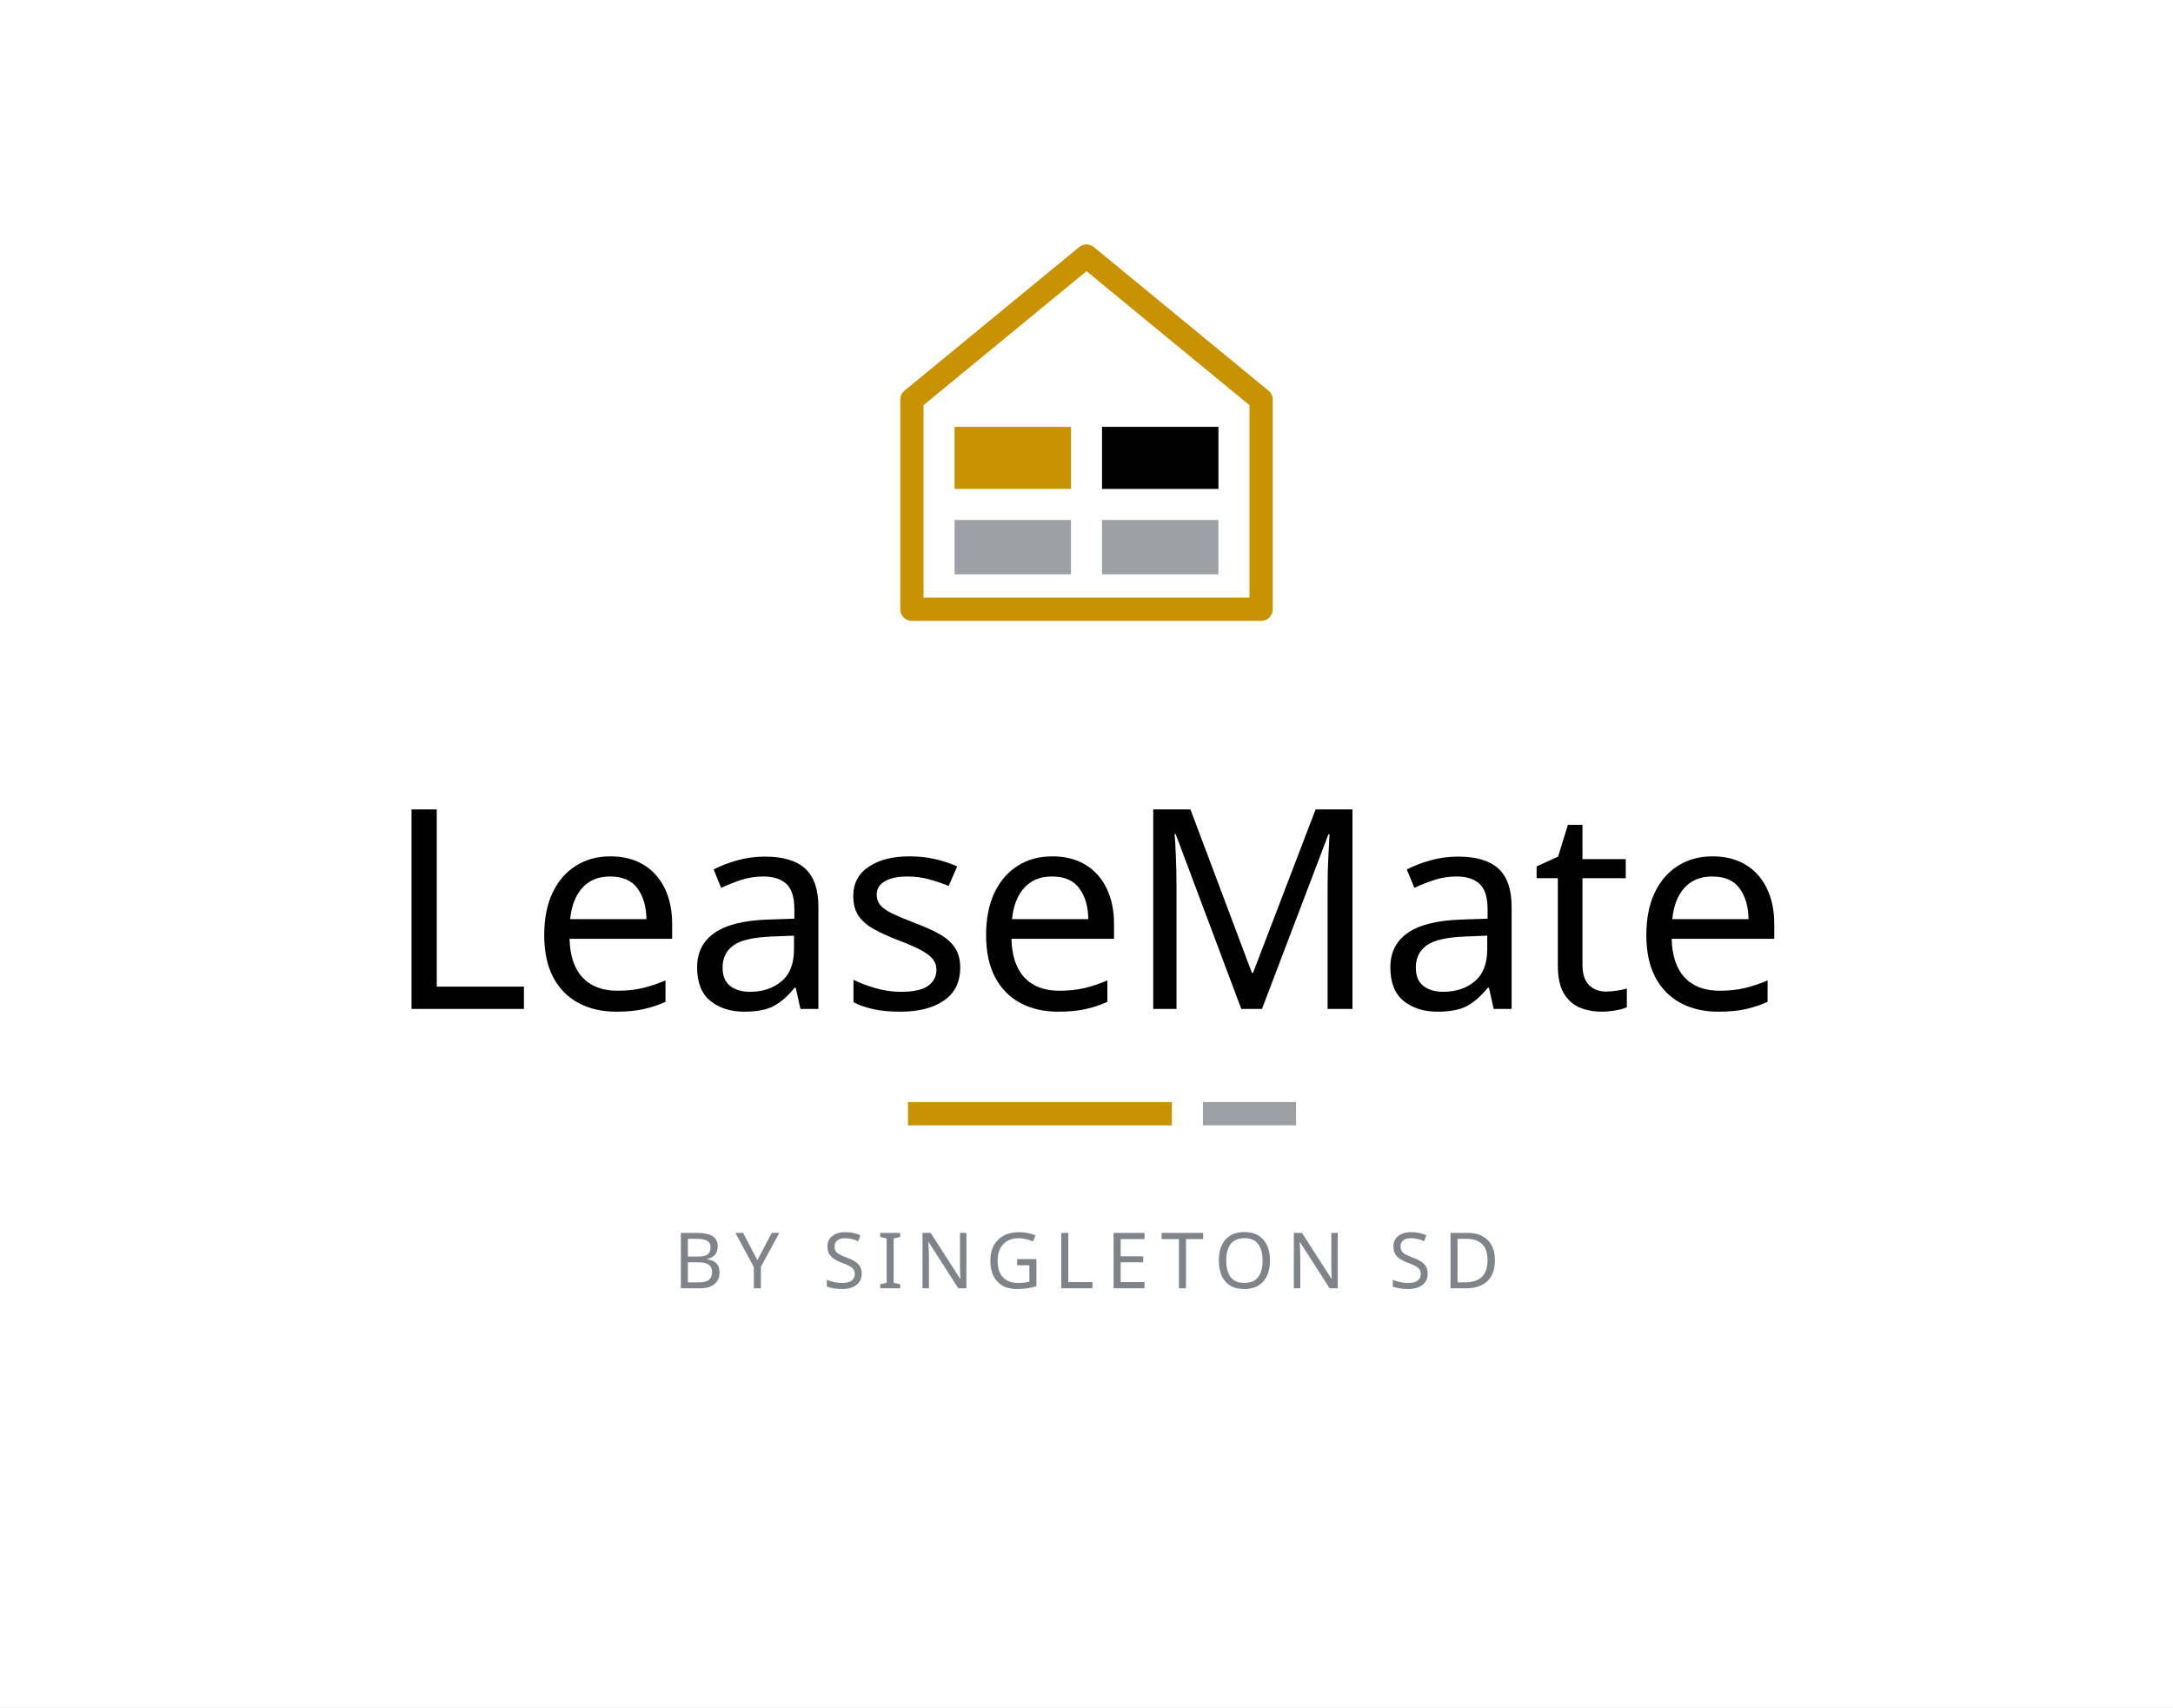
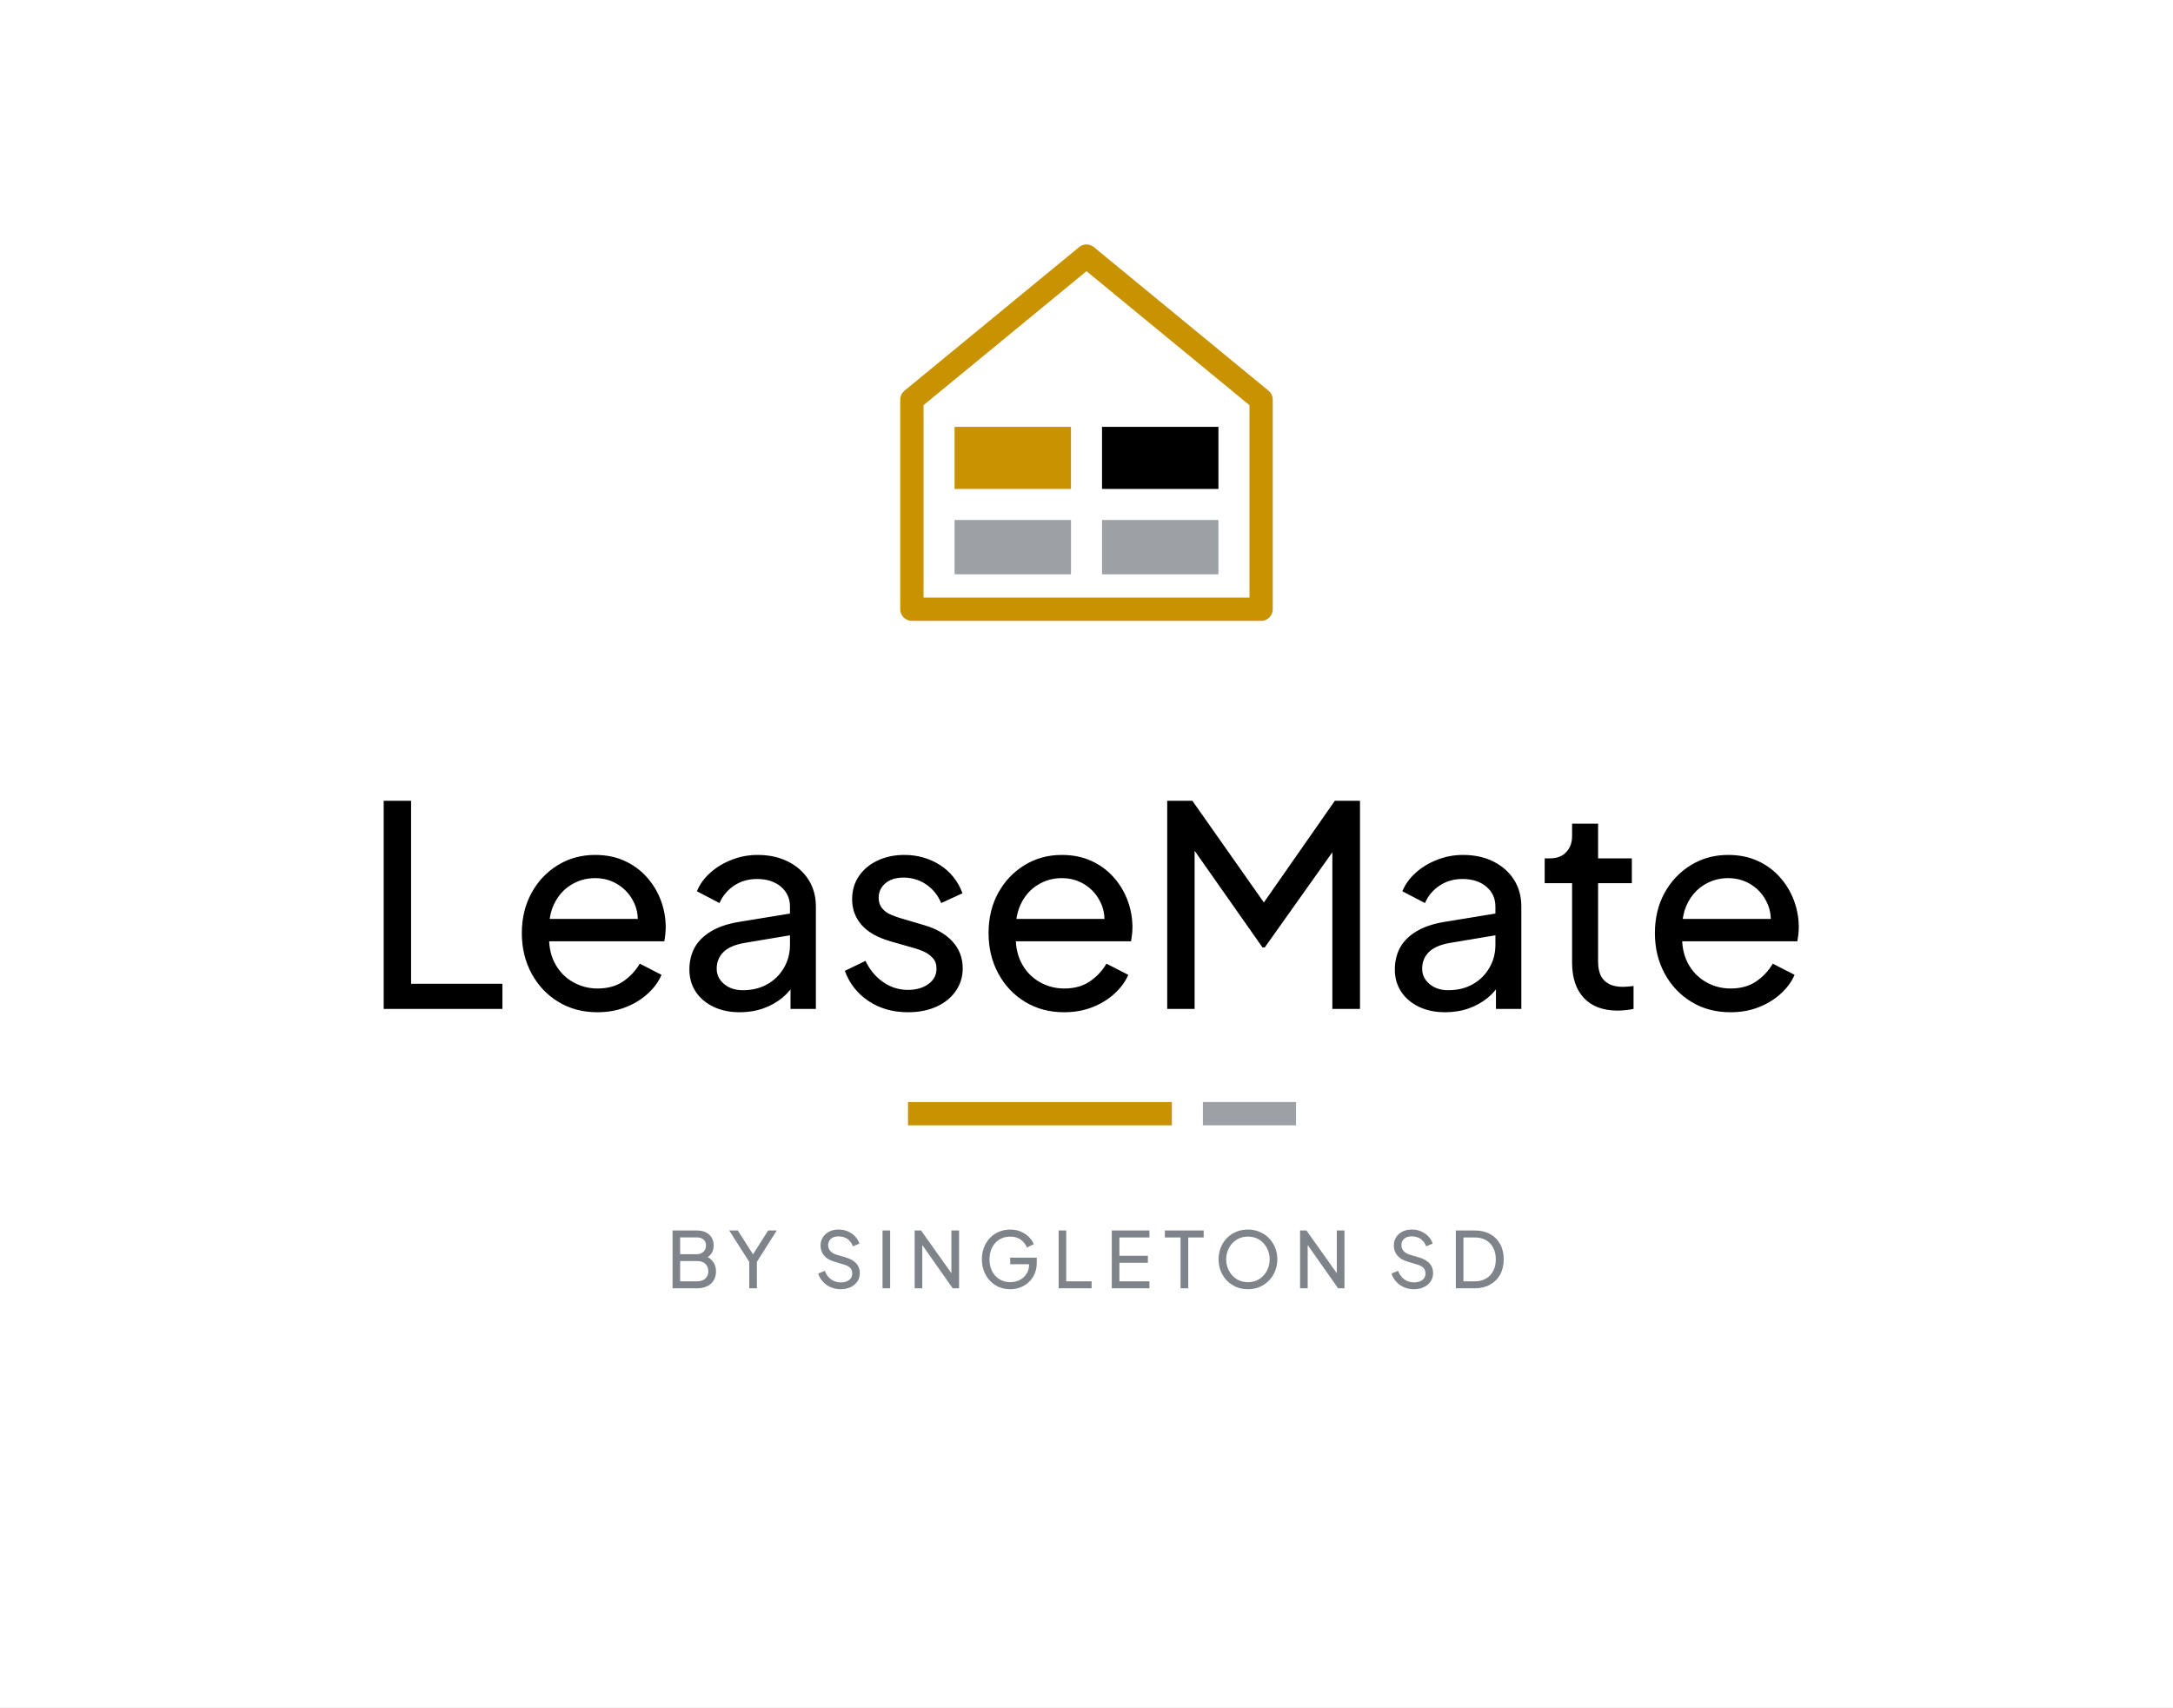
<svg xmlns="http://www.w3.org/2000/svg" viewBox="0 0 280 220" width="280" height="220">
  <rect width="280" height="220" fill="#FFFFFF" />
  <g transform="translate(112,28)">
    <path d="M5.5 23.5 L28 5 L50.5 23.5 V50.5 H5.5 Z" fill="none" stroke="#C89200" stroke-width="3" stroke-linejoin="round" />
    <rect x="11" y="27" width="15" height="8" fill="#C89200" />
    <rect x="30" y="27" width="15" height="8" fill="#000000" />
    <rect x="11" y="39" width="15" height="7" fill="#9DA1A6" />
    <rect x="30" y="39" width="15" height="7" fill="#9DA1A6" />
  </g>
-   <text x="140" y="130" text-anchor="middle" font-family="Plus Jakarta Sans" font-weight="500" font-size="36" letter-spacing="-0.27" fill="#000000">LeaseMate</text>
+   <path d="M64.74 130L49.44 130L49.44 103.18L52.97 103.18L52.97 126.76L64.74 126.76L64.74 130ZM76.96 130.43L76.96 130.43Q74.16 130.43 71.96 129.10Q69.76 127.77 68.50 125.45Q67.24 123.12 67.24 120.24L67.24 120.24Q67.24 117.33 68.49 115.06Q69.73 112.79 71.87 111.48Q74.01 110.16 76.68 110.16L76.68 110.16Q78.84 110.16 80.51 110.94Q82.18 111.71 83.35 113.03Q84.52 114.34 85.15 116.01Q85.78 117.69 85.78 119.49L85.78 119.49Q85.78 119.88 85.73 120.37Q85.68 120.86 85.60 121.29L85.60 121.29L69.69 121.29L69.69 118.41L83.66 118.41L82.08 119.70Q82.40 117.83 81.72 116.36Q81.03 114.88 79.70 114.02Q78.37 113.15 76.68 113.15L76.68 113.15Q74.98 113.15 73.58 114.02Q72.18 114.88 71.40 116.48Q70.63 118.08 70.77 120.28L70.77 120.28Q70.63 122.40 71.44 124.01Q72.25 125.61 73.74 126.49Q75.24 127.37 77.00 127.37L77.00 127.37Q78.94 127.37 80.28 126.47Q81.61 125.57 82.44 124.17L82.44 124.17L85.24 125.61Q84.67 126.94 83.46 128.04Q82.26 129.14 80.62 129.78Q78.98 130.43 76.96 130.43ZM95.31 130.43L95.31 130.43Q93.40 130.43 91.94 129.73Q90.48 129.03 89.65 127.79Q88.83 126.54 88.83 124.92L88.83 124.92Q88.83 123.38 89.49 122.13Q90.16 120.89 91.58 120.03Q93.00 119.16 95.16 118.80L95.16 118.80L102.36 117.62L102.36 120.42L95.92 121.50Q94.05 121.83 93.20 122.69Q92.35 123.56 92.35 124.82L92.35 124.82Q92.35 126.00 93.31 126.80Q94.26 127.59 95.70 127.59L95.70 127.59Q97.54 127.59 98.89 126.81Q100.24 126.04 101.01 124.71Q101.79 123.38 101.79 121.76L101.79 121.76L101.79 116.82Q101.79 115.24 100.62 114.25Q99.45 113.26 97.54 113.26L97.54 113.26Q95.88 113.26 94.60 114.11Q93.33 114.95 92.71 116.36L92.71 116.36L89.80 114.84Q90.34 113.51 91.53 112.45Q92.71 111.39 94.30 110.78Q95.88 110.16 97.61 110.16L97.61 110.16Q99.84 110.16 101.53 111.01Q103.23 111.86 104.18 113.35Q105.13 114.84 105.13 116.82L105.13 116.82L105.13 130L101.86 130L101.86 126.33L102.47 126.54Q101.86 127.70 100.81 128.56Q99.77 129.42 98.37 129.93Q96.96 130.43 95.31 130.43ZM117.00 130.43L117.00 130.43Q114.08 130.43 111.92 128.99Q109.76 127.55 108.86 125.10L108.86 125.10L111.52 123.81Q112.35 125.54 113.79 126.54Q115.23 127.55 117.00 127.55L117.00 127.55Q118.58 127.55 119.62 126.80Q120.67 126.04 120.67 124.82L120.67 124.82Q120.67 123.95 120.18 123.43Q119.70 122.91 119.01 122.60Q118.33 122.30 117.75 122.15L117.75 122.15L114.84 121.32Q112.21 120.57 111.00 119.16Q109.80 117.76 109.80 115.89L109.80 115.89Q109.80 114.16 110.68 112.88Q111.56 111.60 113.09 110.88Q114.62 110.16 116.53 110.16L116.53 110.16Q119.08 110.16 121.12 111.46Q123.15 112.76 124.02 115.10L124.02 115.10L121.28 116.36Q120.63 114.84 119.34 113.96Q118.04 113.08 116.42 113.08L116.42 113.08Q114.94 113.08 114.08 113.82Q113.22 114.56 113.22 115.67L113.22 115.67Q113.22 116.50 113.65 117.02Q114.08 117.54 114.69 117.81Q115.30 118.08 115.88 118.26L115.88 118.26L119.05 119.20Q121.42 119.88 122.74 121.32Q124.05 122.76 124.05 124.78L124.05 124.78Q124.05 126.40 123.15 127.70Q122.25 128.99 120.67 129.71Q119.08 130.43 117.00 130.43ZM137.10 130.43L137.10 130.43Q134.29 130.43 132.10 129.10Q129.90 127.77 128.64 125.45Q127.38 123.12 127.38 120.24L127.38 120.24Q127.38 117.33 128.62 115.06Q129.87 112.79 132.01 111.48Q134.15 110.16 136.81 110.16L136.81 110.16Q138.97 110.16 140.65 110.94Q142.32 111.71 143.49 113.03Q144.66 114.34 145.29 116.01Q145.92 117.69 145.92 119.49L145.92 119.49Q145.92 119.88 145.87 120.37Q145.81 120.86 145.74 121.29L145.74 121.29L129.83 121.29L129.83 118.41L143.80 118.41L142.21 119.70Q142.54 117.83 141.85 116.36Q141.17 114.88 139.84 114.02Q138.51 113.15 136.81 113.15L136.81 113.15Q135.12 113.15 133.72 114.02Q132.31 114.88 131.54 116.48Q130.77 118.08 130.91 120.28L130.91 120.28Q130.77 122.40 131.58 124.01Q132.39 125.61 133.88 126.49Q135.37 127.37 137.14 127.37L137.14 127.37Q139.08 127.37 140.41 126.47Q141.75 125.57 142.57 124.17L142.57 124.17L145.38 125.61Q144.81 126.94 143.60 128.04Q142.39 129.14 140.76 129.78Q139.12 130.43 137.10 130.43ZM153.93 130L150.40 130L150.40 103.18L153.64 103.18L163.69 117.47L162.03 117.47L172.00 103.18L175.24 103.18L175.24 130L171.68 130L171.68 107.64L172.94 108.04L162.97 122.08L162.68 122.08L152.82 108.04L153.93 107.64L153.93 130ZM186.21 130.43L186.21 130.43Q184.30 130.43 182.84 129.73Q181.38 129.03 180.55 127.79Q179.73 126.54 179.73 124.92L179.73 124.92Q179.73 123.38 180.39 122.13Q181.06 120.89 182.48 120.03Q183.90 119.16 186.06 118.80L186.06 118.80L193.26 117.62L193.26 120.42L186.82 121.50Q184.95 121.83 184.10 122.69Q183.25 123.56 183.25 124.82L183.25 124.82Q183.25 126.00 184.21 126.80Q185.16 127.59 186.60 127.59L186.60 127.59Q188.44 127.59 189.79 126.81Q191.14 126.04 191.91 124.71Q192.69 123.38 192.69 121.76L192.69 121.76L192.69 116.82Q192.69 115.24 191.52 114.25Q190.35 113.26 188.44 113.26L188.44 113.26Q186.78 113.26 185.50 114.11Q184.23 114.95 183.61 116.36L183.61 116.36L180.70 114.84Q181.24 113.51 182.43 112.45Q183.61 111.39 185.20 110.78Q186.78 110.16 188.51 110.16L188.51 110.16Q190.74 110.16 192.43 111.01Q194.13 111.86 195.08 113.35Q196.03 114.84 196.03 116.82L196.03 116.82L196.03 130L192.76 130L192.76 126.33L193.37 126.54Q192.76 127.70 191.71 128.56Q190.67 129.42 189.27 129.93Q187.86 130.43 186.21 130.43ZM208.47 130.22L208.47 130.22Q205.63 130.22 204.10 128.60Q202.57 126.98 202.57 124.02L202.57 124.02L202.57 113.80L199.04 113.80L199.04 110.60L199.76 110.60Q201.06 110.60 201.81 109.80Q202.57 109.01 202.57 107.72L202.57 107.72L202.57 106.13L205.92 106.13L205.92 110.60L210.27 110.60L210.27 113.80L205.92 113.80L205.92 123.92Q205.92 124.89 206.22 125.61Q206.53 126.33 207.25 126.74Q207.97 127.16 209.16 127.16L209.16 127.16Q209.41 127.16 209.79 127.12Q210.16 127.08 210.49 127.05L210.49 127.05L210.49 130Q210.02 130.11 209.44 130.16Q208.87 130.22 208.47 130.22ZM222.96 130.43L222.96 130.43Q220.15 130.43 217.96 129.10Q215.76 127.77 214.50 125.45Q213.24 123.12 213.24 120.24L213.24 120.24Q213.24 117.33 214.48 115.06Q215.73 112.79 217.87 111.48Q220.01 110.16 222.67 110.16L222.67 110.16Q224.83 110.16 226.51 110.94Q228.18 111.71 229.35 113.03Q230.52 114.34 231.15 116.01Q231.78 117.69 231.78 119.49L231.78 119.49Q231.78 119.88 231.73 120.37Q231.67 120.86 231.60 121.29L231.60 121.29L215.69 121.29L215.69 118.41L229.66 118.41L228.07 119.70Q228.40 117.83 227.71 116.36Q227.03 114.88 225.70 114.02Q224.37 113.15 222.67 113.15L222.67 113.15Q220.98 113.15 219.58 114.02Q218.17 114.88 217.40 116.48Q216.63 118.08 216.77 120.28L216.77 120.28Q216.63 122.40 217.44 124.01Q218.25 125.61 219.74 126.49Q221.23 127.37 223.00 127.37L223.00 127.37Q224.94 127.37 226.27 126.47Q227.61 125.57 228.43 124.17L228.43 124.17L231.24 125.61Q230.67 126.94 229.46 128.04Q228.25 129.14 226.62 129.78Q224.98 130.43 222.96 130.43Z" fill="#000000" />
  <rect x="117" y="142" width="34" height="3" fill="#C89200" />
  <rect x="155" y="142" width="12" height="3" fill="#9DA1A6" />
-   <text x="140" y="166" text-anchor="middle" font-family="Plus Jakarta Sans" font-weight="500" font-size="10" letter-spacing="1.5" fill="#7F848A">BY SINGLETON SD</text>
+   <path d="M89.80 166L86.66 166L86.66 158.55L89.79 158.55Q90.46 158.55 90.95 158.79Q91.43 159.03 91.70 159.47Q91.96 159.90 91.96 160.50L91.96 160.50Q91.96 161.05 91.68 161.50Q91.39 161.94 90.84 162.19L90.84 162.19L90.83 161.82Q91.31 162 91.63 162.29Q91.94 162.59 92.10 162.97Q92.26 163.36 92.26 163.79L92.26 163.79Q92.26 164.82 91.60 165.41Q90.94 166 89.80 166L89.80 166ZM87.64 162.49L87.64 165.10L89.84 165.10Q90.49 165.10 90.88 164.75Q91.27 164.40 91.27 163.80L91.27 163.80Q91.27 163.20 90.88 162.84Q90.49 162.49 89.84 162.49L89.84 162.49L87.64 162.49ZM87.64 159.44L87.64 161.61L89.77 161.61Q90.31 161.61 90.64 161.29Q90.97 160.98 90.97 160.49L90.97 160.49Q90.97 159.98 90.64 159.71Q90.31 159.44 89.77 159.44L89.77 159.44L87.64 159.44ZM97.53 166L96.54 166L96.54 162.59L93.96 158.55L95.07 158.55L97.23 161.94L96.83 161.94L98.98 158.55L100.09 158.55L97.53 162.59L97.53 166ZM108.32 166.12L108.32 166.12Q107.61 166.12 107.02 165.85Q106.43 165.59 106.02 165.13Q105.61 164.67 105.43 164.10L105.43 164.10L106.28 163.75Q106.55 164.47 107.09 164.85Q107.62 165.24 108.34 165.24L108.34 165.24Q108.78 165.24 109.11 165.10Q109.44 164.96 109.63 164.71Q109.81 164.45 109.81 164.11L109.81 164.11Q109.81 163.64 109.55 163.37Q109.28 163.09 108.77 162.95L108.77 162.95L107.40 162.53Q106.59 162.28 106.16 161.74Q105.73 161.20 105.73 160.50L105.73 160.50Q105.73 159.89 106.03 159.43Q106.32 158.96 106.85 158.69Q107.37 158.43 108.04 158.43L108.04 158.43Q108.71 158.43 109.26 158.67Q109.80 158.91 110.18 159.31Q110.56 159.72 110.74 160.24L110.74 160.24L109.90 160.59Q109.66 159.96 109.18 159.63Q108.70 159.31 108.05 159.31L108.05 159.31Q107.65 159.31 107.35 159.44Q107.04 159.58 106.88 159.84Q106.71 160.09 106.71 160.44L106.71 160.44Q106.71 160.85 106.97 161.17Q107.23 161.49 107.76 161.66L107.76 161.66L109.01 162.03Q109.89 162.30 110.34 162.80Q110.79 163.30 110.79 164.04L110.79 164.04Q110.79 164.65 110.48 165.12Q110.16 165.59 109.61 165.85Q109.05 166.12 108.32 166.12ZM114.70 166L113.72 166L113.72 158.55L114.70 158.55L114.70 166ZM118.84 166L117.86 166L117.86 158.55L118.68 158.55L122.96 164.57L122.59 164.61L122.59 158.55L123.58 158.55L123.58 166L122.76 166L118.50 159.94L118.84 159.90L118.84 166ZM130.18 166.12L130.18 166.12Q129.39 166.12 128.72 165.84Q128.05 165.55 127.56 165.03Q127.07 164.51 126.80 163.81Q126.52 163.11 126.52 162.28L126.52 162.28Q126.52 161.44 126.79 160.74Q127.06 160.04 127.55 159.52Q128.04 159 128.71 158.72Q129.38 158.43 130.17 158.43L130.17 158.43Q130.94 158.43 131.56 158.70Q132.17 158.97 132.59 159.40Q133.02 159.83 133.20 160.32L133.20 160.32L132.32 160.75Q132.06 160.10 131.51 159.72Q130.96 159.34 130.17 159.34L130.17 159.34Q129.39 159.34 128.78 159.71Q128.18 160.08 127.84 160.74Q127.50 161.40 127.50 162.28L127.50 162.28Q127.50 163.15 127.84 163.81Q128.19 164.47 128.79 164.84Q129.40 165.21 130.18 165.21L130.18 165.21Q130.86 165.21 131.41 164.92Q131.96 164.63 132.28 164.12Q132.60 163.61 132.60 162.94L132.60 162.94L132.60 162.48L133.05 162.90L130.17 162.90L130.17 162.05L133.59 162.05L133.59 162.71Q133.59 163.49 133.32 164.12Q133.05 164.75 132.58 165.19Q132.11 165.64 131.49 165.88Q130.87 166.12 130.18 166.12ZM140.66 166L136.41 166L136.41 158.55L137.39 158.55L137.39 165.10L140.66 165.10L140.66 166ZM148.11 166L143.26 166L143.26 158.55L148.11 158.55L148.11 159.45L144.24 159.45L144.24 161.81L147.91 161.81L147.91 162.71L144.24 162.71L144.24 165.10L148.11 165.10L148.11 166ZM153.11 166L152.12 166L152.12 159.45L150.10 159.45L150.10 158.55L155.10 158.55L155.10 159.45L153.11 159.45L153.11 166ZM160.80 166.12L160.80 166.12Q160.01 166.12 159.32 165.84Q158.63 165.55 158.11 165.03Q157.60 164.51 157.31 163.81Q157.02 163.10 157.02 162.27L157.02 162.27Q157.02 161.43 157.31 160.73Q157.60 160.03 158.11 159.51Q158.63 158.99 159.31 158.71Q160.00 158.43 160.80 158.43L160.80 158.43Q161.60 158.43 162.28 158.72Q162.97 159 163.48 159.51Q164.00 160.03 164.29 160.73Q164.59 161.43 164.59 162.27L164.59 162.27Q164.59 163.10 164.29 163.81Q164.00 164.51 163.48 165.03Q162.97 165.55 162.28 165.84Q161.60 166.12 160.80 166.12ZM160.80 165.21L160.80 165.21Q161.42 165.21 161.93 164.99Q162.44 164.76 162.81 164.35Q163.19 163.95 163.39 163.41Q163.60 162.88 163.60 162.27L163.60 162.27Q163.60 161.66 163.39 161.13Q163.19 160.60 162.81 160.19Q162.44 159.79 161.93 159.56Q161.42 159.34 160.80 159.34L160.80 159.34Q160.19 159.34 159.68 159.56Q159.17 159.79 158.79 160.19Q158.42 160.60 158.21 161.13Q158.00 161.66 158.00 162.27L158.00 162.27Q158.00 162.88 158.21 163.41Q158.42 163.95 158.79 164.35Q159.17 164.76 159.68 164.99Q160.19 165.21 160.80 165.21ZM168.50 166L167.52 166L167.52 158.55L168.34 158.55L172.62 164.57L172.25 164.61L172.25 158.55L173.24 158.55L173.24 166L172.42 166L168.16 159.94L168.50 159.90L168.50 166ZM182.19 166.12L182.19 166.12Q181.48 166.12 180.89 165.85Q180.30 165.59 179.89 165.13Q179.48 164.67 179.30 164.10L179.30 164.10L180.15 163.75Q180.42 164.47 180.95 164.85Q181.49 165.24 182.21 165.24L182.21 165.24Q182.65 165.24 182.98 165.10Q183.31 164.96 183.49 164.71Q183.68 164.45 183.68 164.11L183.68 164.11Q183.68 163.64 183.41 163.37Q183.15 163.09 182.64 162.95L182.64 162.95L181.27 162.53Q180.46 162.28 180.03 161.74Q179.60 161.20 179.60 160.50L179.60 160.50Q179.60 159.89 179.89 159.43Q180.19 158.96 180.71 158.69Q181.24 158.43 181.91 158.43L181.91 158.43Q182.58 158.43 183.12 158.67Q183.67 158.91 184.05 159.31Q184.43 159.72 184.61 160.24L184.61 160.24L183.77 160.59Q183.53 159.96 183.05 159.63Q182.57 159.31 181.92 159.31L181.92 159.31Q181.52 159.31 181.21 159.44Q180.91 159.58 180.74 159.84Q180.58 160.09 180.58 160.44L180.58 160.44Q180.58 160.85 180.84 161.17Q181.10 161.49 181.63 161.66L181.63 161.66L182.88 162.03Q183.76 162.30 184.21 162.80Q184.66 163.30 184.66 164.04L184.66 164.04Q184.66 164.65 184.34 165.12Q184.03 165.59 183.47 165.85Q182.92 166.12 182.19 166.12ZM190.03 166L187.59 166L187.59 158.55L190.03 158.55Q191.16 158.55 192.00 159.01Q192.84 159.47 193.30 160.31Q193.76 161.14 193.76 162.27L193.76 162.27Q193.76 163.39 193.30 164.23Q192.84 165.07 192.00 165.53Q191.16 166 190.03 166L190.03 166ZM188.57 159.45L188.57 165.10L190.04 165.10Q190.87 165.10 191.47 164.75Q192.08 164.40 192.41 163.76Q192.74 163.13 192.74 162.27L192.74 162.27Q192.74 161.40 192.40 160.77Q192.07 160.14 191.46 159.79Q190.86 159.45 190.04 159.45L190.04 159.45L188.57 159.45Z" fill="#7F848A" />
</svg>
